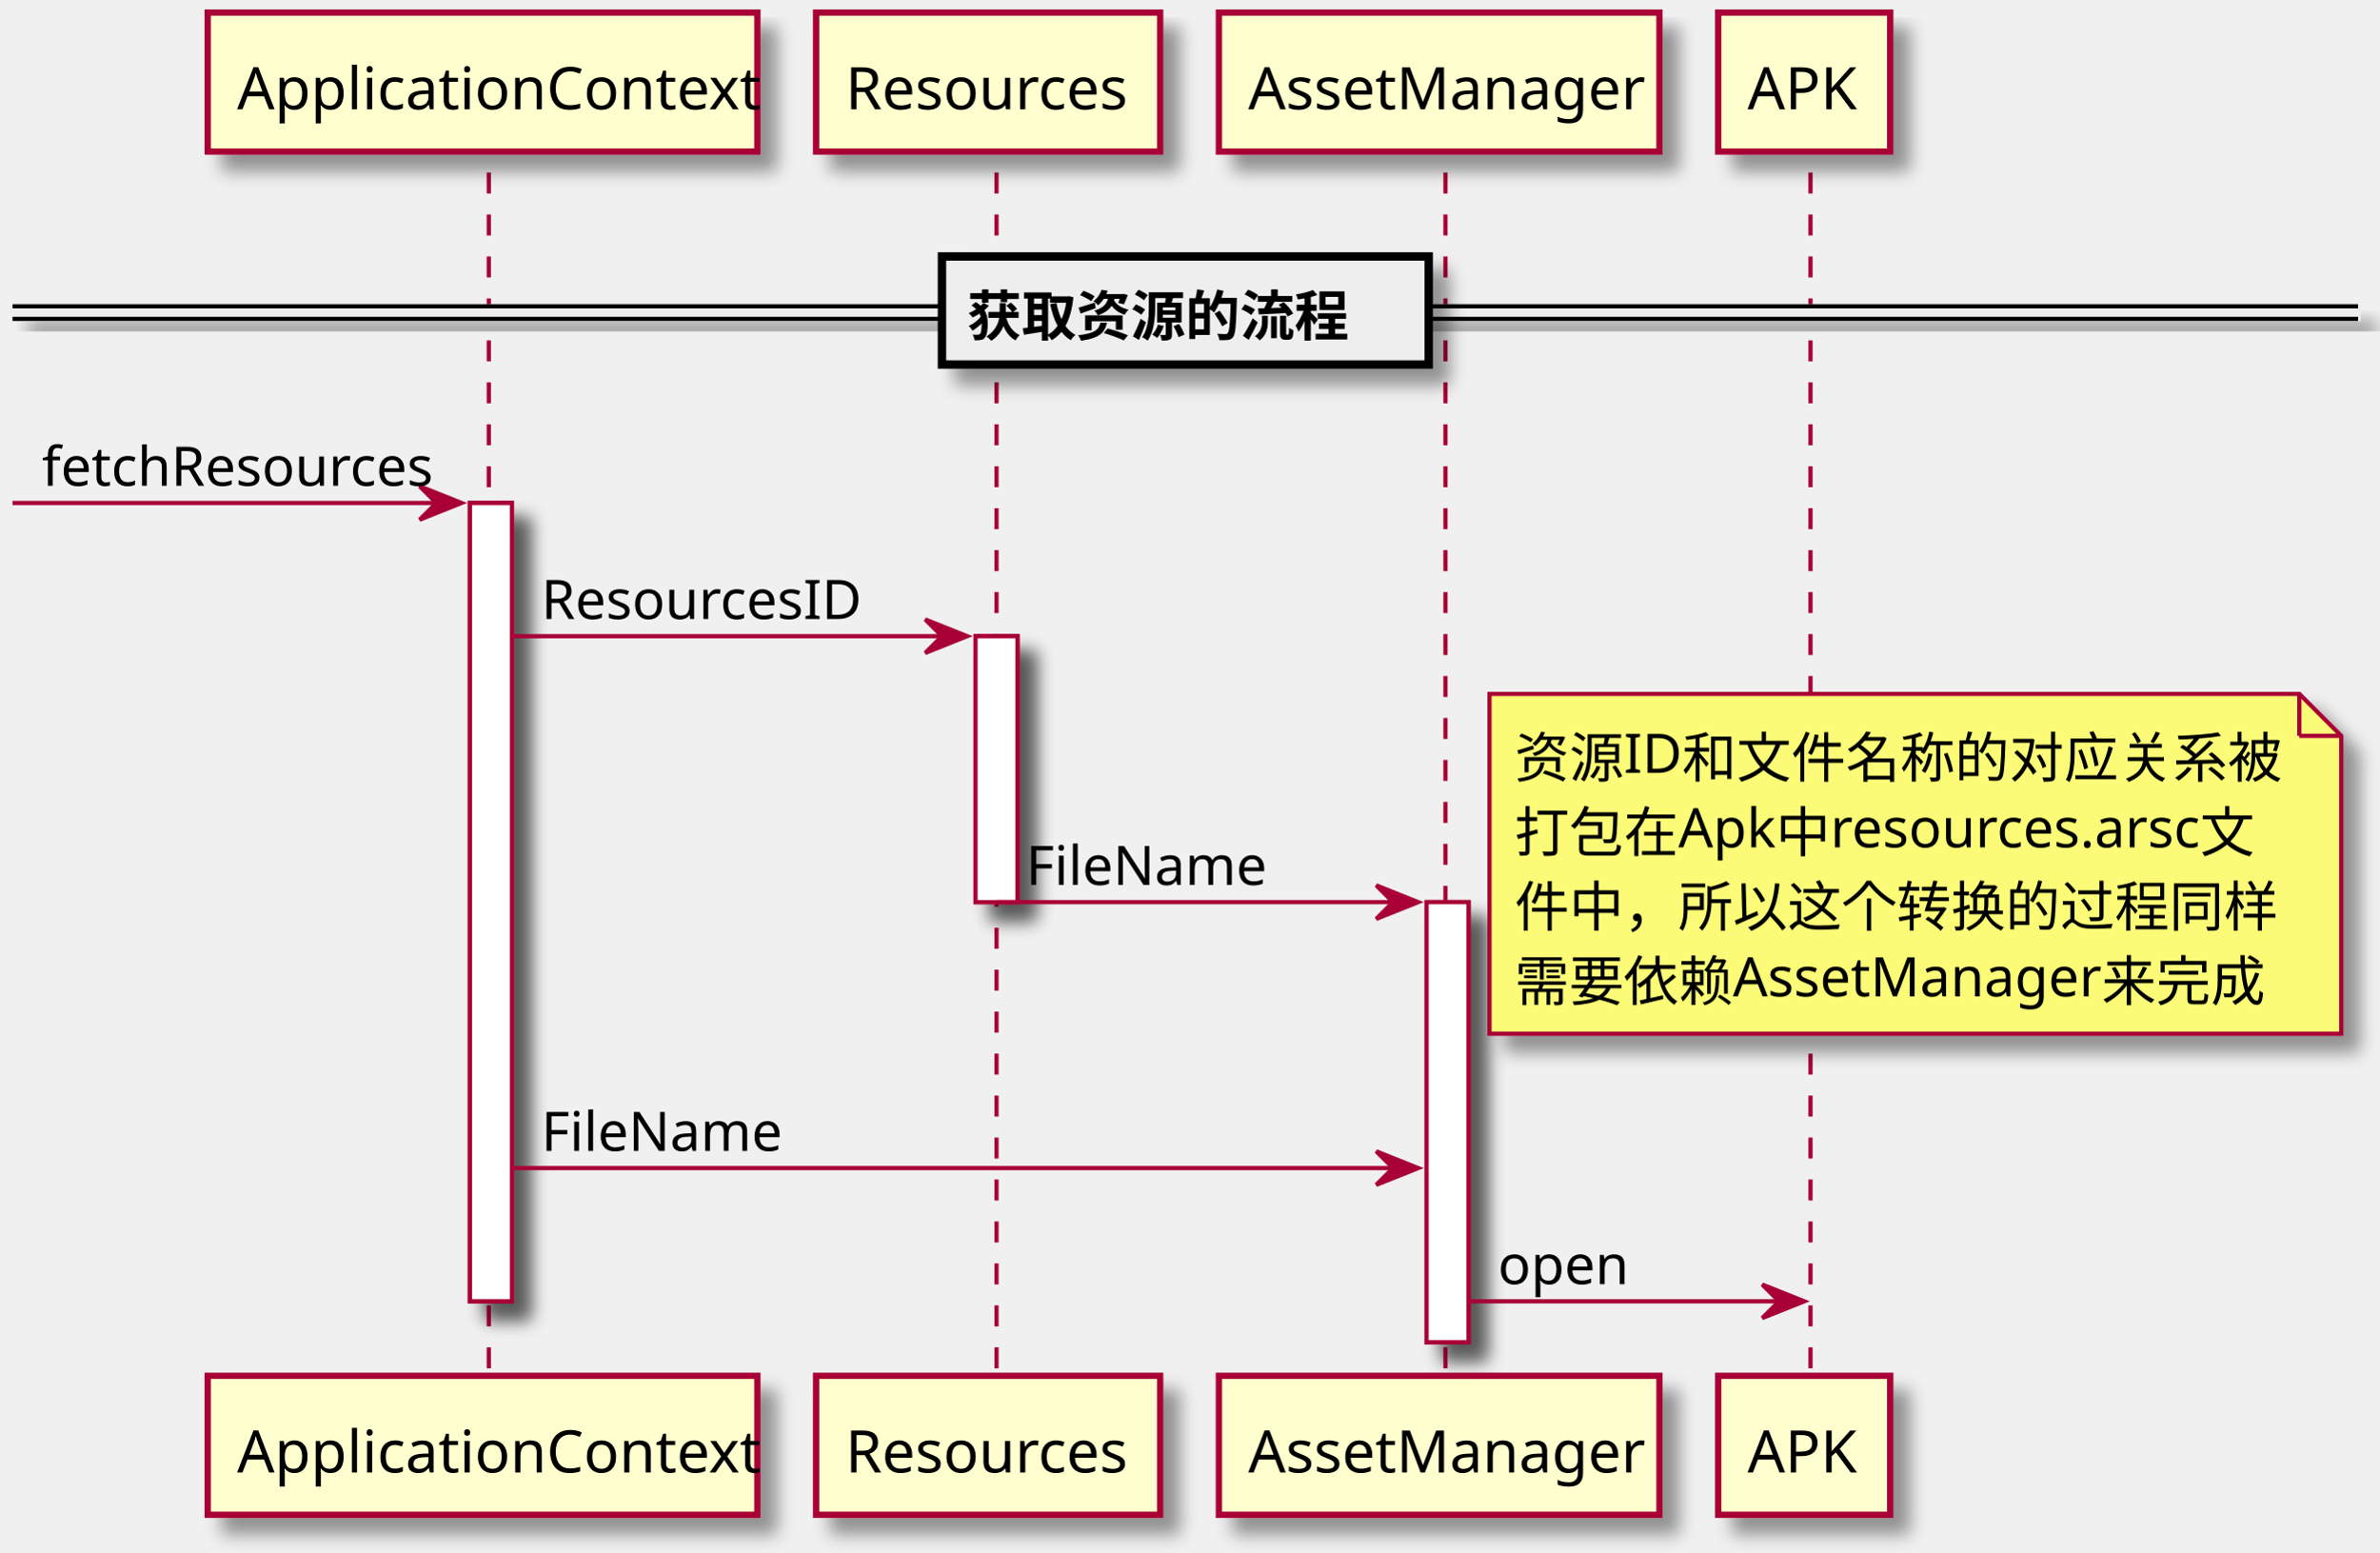
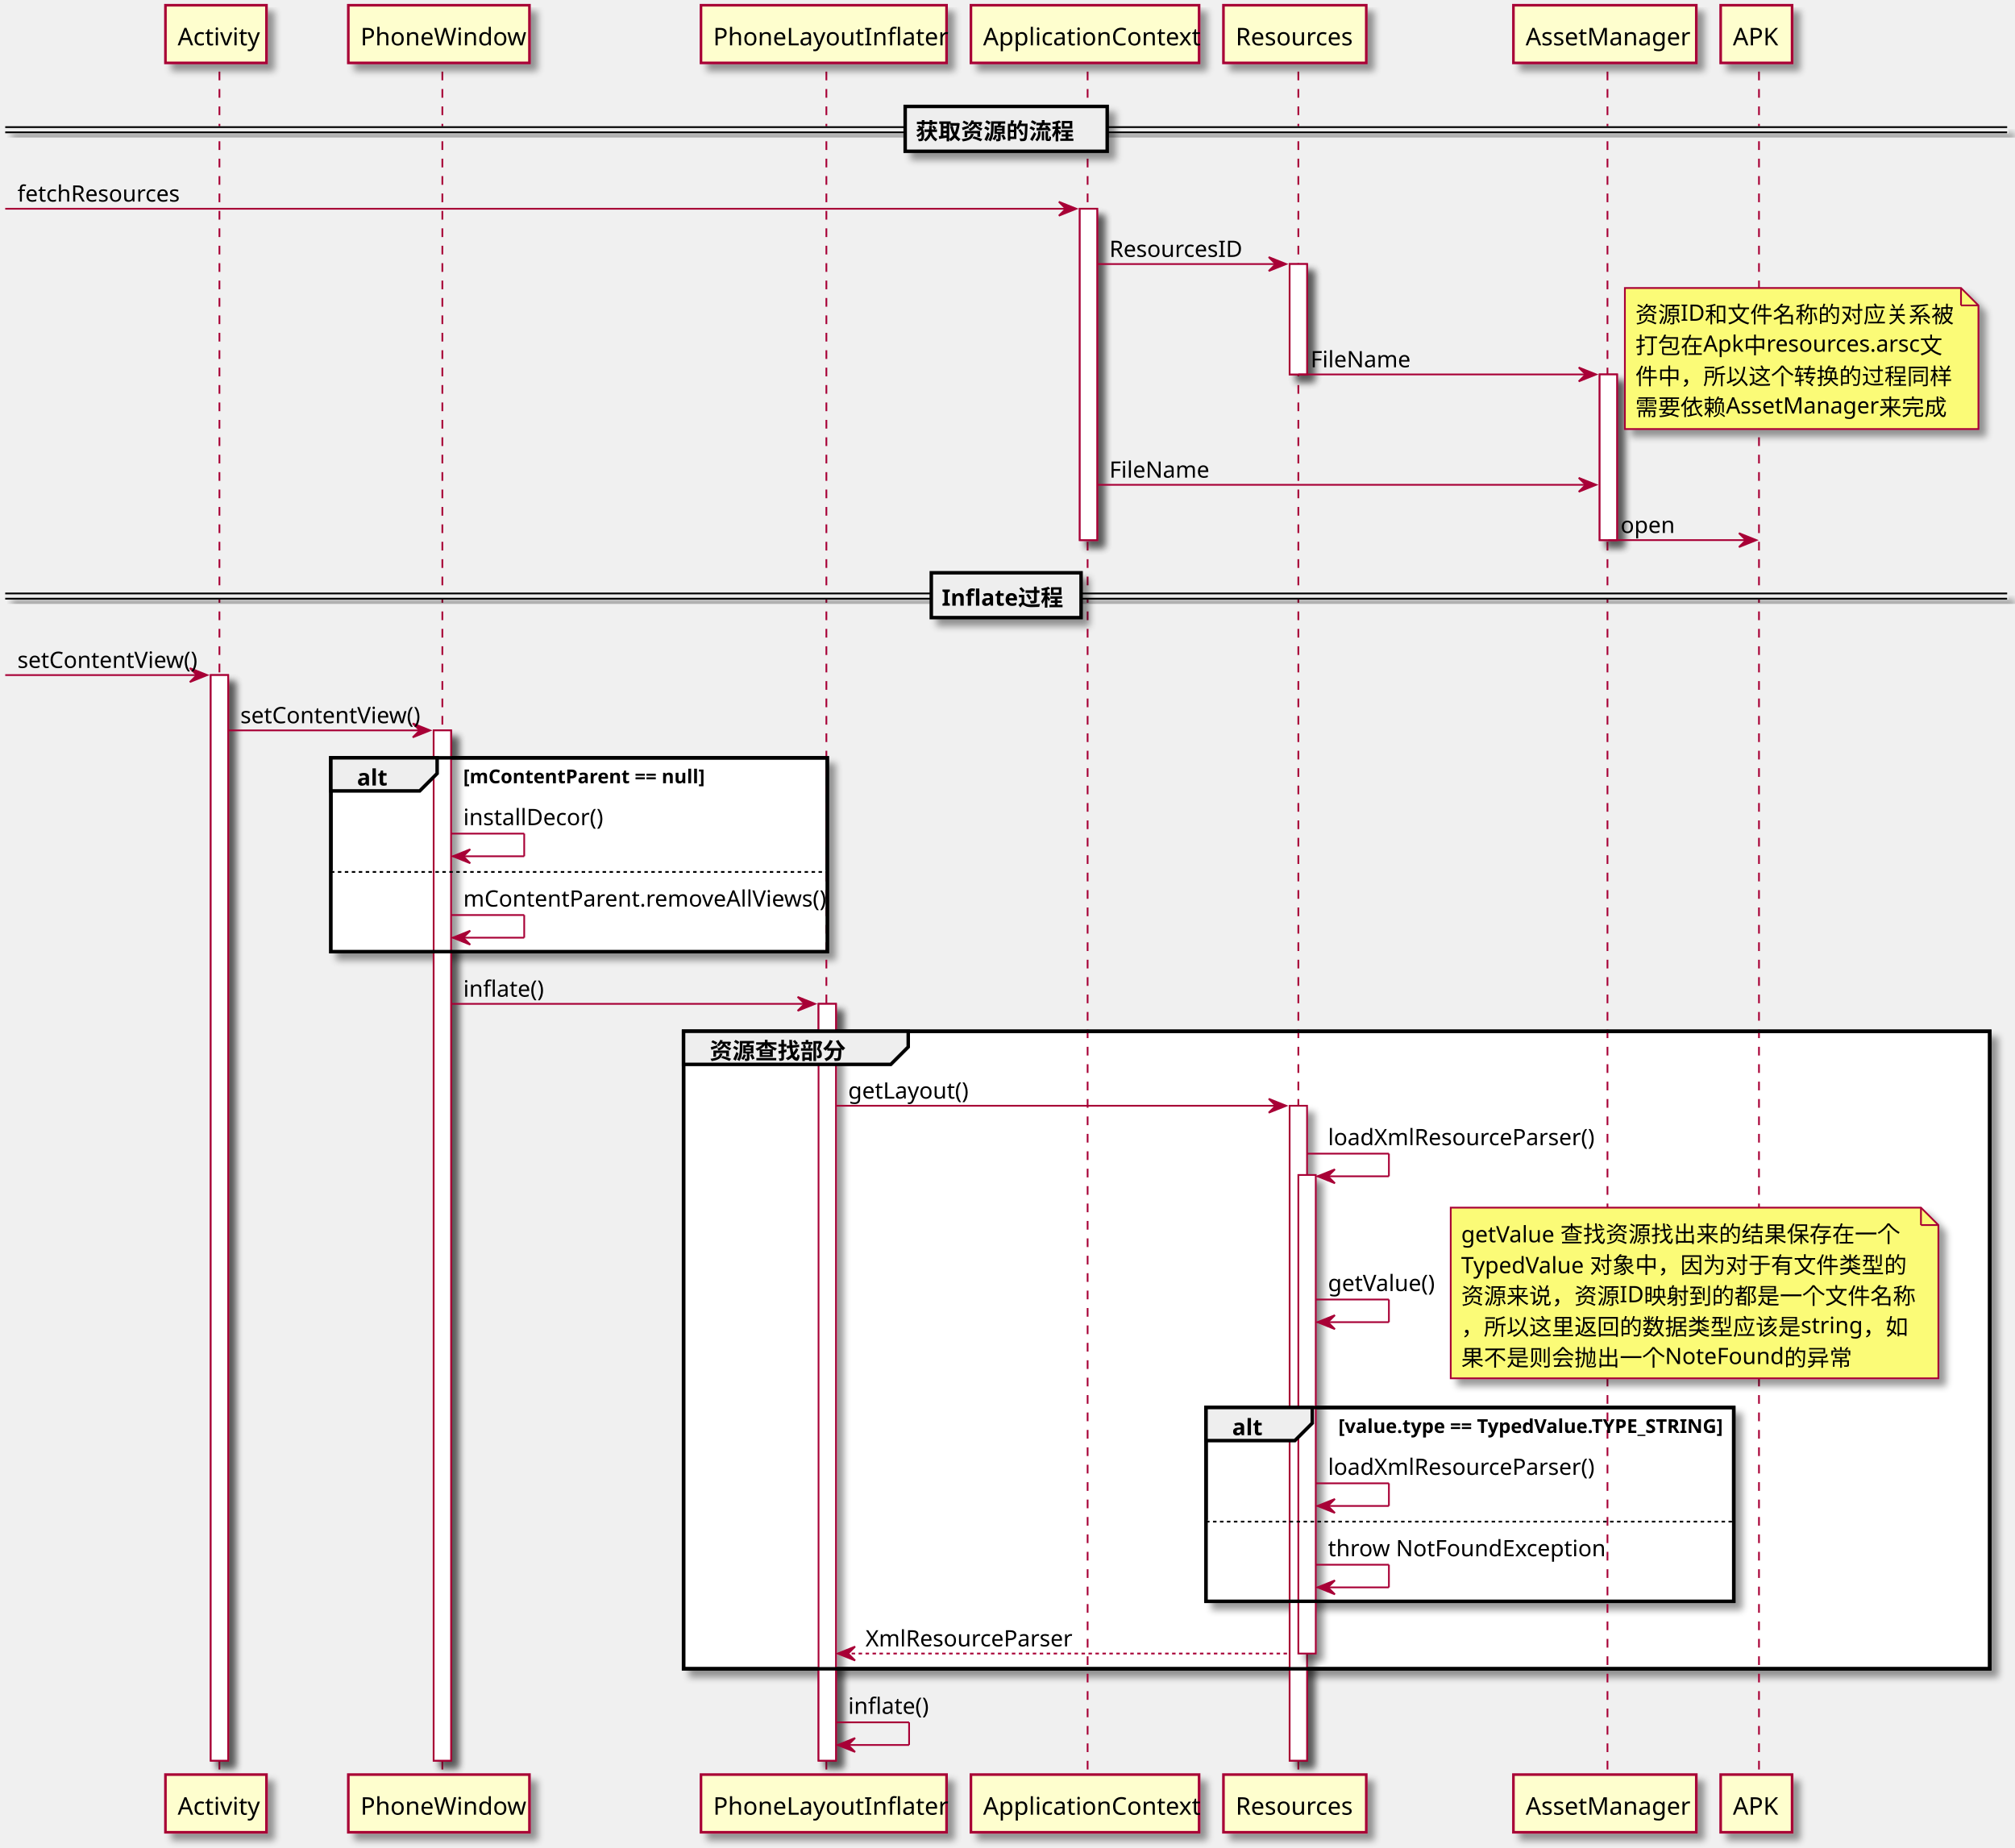
- <svg xmlns="http://www.w3.org/2000/svg" height="370px" style="width:567px;height:370px;" version="1.1" viewBox="0 0 567 370" width="567px">
+ <svg xmlns="http://www.w3.org/2000/svg" height="1061px" style="width:1157px;height:1061px;" version="1.1" viewBox="0 0 1157 1061" width="1157px">
  <defs>
-     <filter height="300%" id="f1tt0g5" width="300%" x="-1" y="-1">
+     <filter height="300%" id="frk33y1" width="300%" x="-1" y="-1">
      <feGaussianBlur result="blurOut" stdDeviation="2.0" />
      <feColorMatrix in="blurOut" result="blurOut2" type="matrix" values="0 0 0 0 0 0 0 0 0 0 0 0 0 0 0 0 0 0 .4 0" />
      <feOffset dx="4.0" dy="4.0" in="blurOut2" result="blurOut3" />
      <feBlend in="SourceGraphic" in2="blurOut3" mode="normal" />
    </filter>
  </defs>
  <g>
-     <rect fill="#FFFFFF" filter="url(#f1tt0g5)" height="190.281" style="stroke: #A80036; stroke-width: 1.0;" width="10" x="112" y="119.874" />
-     <rect fill="#FFFFFF" filter="url(#f1tt0g5)" height="63.386" style="stroke: #A80036; stroke-width: 1.0;" width="10" x="232.5" y="151.629" />
-     <rect fill="#FFFFFF" filter="url(#f1tt0g5)" height="104.895" style="stroke: #A80036; stroke-width: 1.0;" width="10" x="340" y="215.015" />
-     <line style="stroke: #A80036; stroke-width: 1.0; stroke-dasharray: 5.0,5.0;" x1="116.5" x2="116.5" y1="41.12" y2="328.91" />
-     <line style="stroke: #A80036; stroke-width: 1.0; stroke-dasharray: 5.0,5.0;" x1="237.5" x2="237.5" y1="41.12" y2="328.91" />
-     <line style="stroke: #A80036; stroke-width: 1.0; stroke-dasharray: 5.0,5.0;" x1="344.5" x2="344.5" y1="41.12" y2="328.91" />
-     <line style="stroke: #A80036; stroke-width: 1.0; stroke-dasharray: 5.0,5.0;" x1="431.5" x2="431.5" y1="41.12" y2="328.91" />
-     <rect fill="#FEFECE" filter="url(#f1tt0g5)" height="33.12" style="stroke: #A80036; stroke-width: 1.5;" width="131" x="49.5" y="3" />
-     <text fill="#000000" font-family="sans-serif" font-size="14" lengthAdjust="spacingAndGlyphs" textLength="117" x="56.5" y="26.044">ApplicationContext</text>
-     <rect fill="#FEFECE" filter="url(#f1tt0g5)" height="33.12" style="stroke: #A80036; stroke-width: 1.5;" width="131" x="49.5" y="327.91" />
-     <text fill="#000000" font-family="sans-serif" font-size="14" lengthAdjust="spacingAndGlyphs" textLength="117" x="56.5" y="350.954">ApplicationContext</text>
-     <rect fill="#FEFECE" filter="url(#f1tt0g5)" height="33.12" style="stroke: #A80036; stroke-width: 1.5;" width="82" x="194.5" y="3" />
-     <text fill="#000000" font-family="sans-serif" font-size="14" lengthAdjust="spacingAndGlyphs" textLength="68" x="201.5" y="26.044">Resources</text>
-     <rect fill="#FEFECE" filter="url(#f1tt0g5)" height="33.12" style="stroke: #A80036; stroke-width: 1.5;" width="82" x="194.5" y="327.91" />
-     <text fill="#000000" font-family="sans-serif" font-size="14" lengthAdjust="spacingAndGlyphs" textLength="68" x="201.5" y="350.954">Resources</text>
-     <rect fill="#FEFECE" filter="url(#f1tt0g5)" height="33.12" style="stroke: #A80036; stroke-width: 1.5;" width="105" x="290.5" y="3" />
-     <text fill="#000000" font-family="sans-serif" font-size="14" lengthAdjust="spacingAndGlyphs" textLength="91" x="297.5" y="26.044">AssetManager</text>
-     <rect fill="#FEFECE" filter="url(#f1tt0g5)" height="33.12" style="stroke: #A80036; stroke-width: 1.5;" width="105" x="290.5" y="327.91" />
-     <text fill="#000000" font-family="sans-serif" font-size="14" lengthAdjust="spacingAndGlyphs" textLength="91" x="297.5" y="350.954">AssetManager</text>
-     <rect fill="#FEFECE" filter="url(#f1tt0g5)" height="33.12" style="stroke: #A80036; stroke-width: 1.5;" width="41" x="409.5" y="3" />
-     <text fill="#000000" font-family="sans-serif" font-size="14" lengthAdjust="spacingAndGlyphs" textLength="27" x="416.5" y="26.044">APK</text>
-     <rect fill="#FEFECE" filter="url(#f1tt0g5)" height="33.12" style="stroke: #A80036; stroke-width: 1.5;" width="41" x="409.5" y="327.91" />
-     <text fill="#000000" font-family="sans-serif" font-size="14" lengthAdjust="spacingAndGlyphs" textLength="27" x="416.5" y="350.954">APK</text>
-     <rect fill="#FFFFFF" filter="url(#f1tt0g5)" height="190.281" style="stroke: #A80036; stroke-width: 1.0;" width="10" x="112" y="119.874" />
-     <rect fill="#FFFFFF" filter="url(#f1tt0g5)" height="63.386" style="stroke: #A80036; stroke-width: 1.0;" width="10" x="232.5" y="151.629" />
-     <rect fill="#FFFFFF" filter="url(#f1tt0g5)" height="104.895" style="stroke: #A80036; stroke-width: 1.0;" width="10" x="340" y="215.015" />
-     <rect fill="#EEEEEE" filter="url(#f1tt0g5)" height="3" style="stroke: #EEEEEE; stroke-width: 1.0;" width="559" x="3" y="72.997" />
-     <line style="stroke: #000000; stroke-width: 1.0;" x1="3" x2="562" y1="72.997" y2="72.997" />
-     <line style="stroke: #000000; stroke-width: 1.0;" x1="3" x2="562" y1="75.997" y2="75.997" />
-     <rect fill="#EEEEEE" filter="url(#f1tt0g5)" height="25.754" style="stroke: #000000; stroke-width: 2.0;" width="116" x="224.5" y="61.12" />
-     <text fill="#000000" font-family="sans-serif" font-size="13" font-weight="bold" lengthAdjust="spacingAndGlyphs" textLength="98" x="230.5" y="80.018">获取资源的流程</text>
-     <polygon fill="#A80036" points="100,115.874,110,119.874,100,123.874,104,119.874" style="stroke: #A80036; stroke-width: 1.0;" />
-     <line style="stroke: #A80036; stroke-width: 1.0;" x1="3" x2="106" y1="119.874" y2="119.874" />
+     <rect fill="#FFFFFF" filter="url(#frk33y1)" height="623.379" style="stroke: #A80036; stroke-width: 1.0;" width="10" x="121" y="387.664" />
+     <rect fill="#FFFFFF" filter="url(#frk33y1)" height="591.625" style="stroke: #A80036; stroke-width: 1.0;" width="10" x="249" y="419.418" />
+     <rect fill="#FFFFFF" filter="url(#frk33y1)" height="434.584" style="stroke: #A80036; stroke-width: 1.0;" width="10" x="470" y="576.459" />
+     <rect fill="#FFFFFF" filter="url(#frk33y1)" height="190.281" style="stroke: #A80036; stroke-width: 1.0;" width="10" x="620" y="119.874" />
+     <rect fill="#FFFFFF" filter="url(#frk33y1)" height="63.386" style="stroke: #A80036; stroke-width: 1.0;" width="10" x="740.5" y="151.629" />
+     <rect fill="#FFFFFF" filter="url(#frk33y1)" height="376.076" style="stroke: #A80036; stroke-width: 1.0;" width="10" x="740.5" y="634.968" />
+     <rect fill="#FFFFFF" filter="url(#frk33y1)" height="274.812" style="stroke: #A80036; stroke-width: 1.0;" width="10" x="745.5" y="674.722" />
+     <rect fill="#FFFFFF" filter="url(#frk33y1)" height="95.14" style="stroke: #A80036; stroke-width: 1.0;" width="10" x="918.5" y="215.015" />
+     <rect fill="#FFFFFF" filter="url(#frk33y1)" height="111.286" style="stroke: #000000; stroke-width: 2.0;" width="285" x="190" y="435.173" />
+     <rect fill="#FFFFFF" height="46.754" style="stroke: none; stroke-width: 1.0;" width="285" x="190" y="499.705" />
+     <rect fill="#FFFFFF" filter="url(#frk33y1)" height="366.076" style="stroke: #000000; stroke-width: 2.0;" width="750" x="392.5" y="592.213" />
+     <rect fill="#FFFFFF" filter="url(#frk33y1)" height="111.286" style="stroke: #000000; stroke-width: 2.0;" width="303" x="692.5" y="808.249" />
+     <rect fill="#FFFFFF" height="46.754" style="stroke: none; stroke-width: 1.0;" width="303" x="692.5" y="872.78" />
+     <line style="stroke: #A80036; stroke-width: 1.0; stroke-dasharray: 5.0,5.0;" x1="126" x2="126" y1="41.12" y2="1020.043" />
+     <line style="stroke: #A80036; stroke-width: 1.0; stroke-dasharray: 5.0,5.0;" x1="254" x2="254" y1="41.12" y2="1020.043" />
+     <line style="stroke: #A80036; stroke-width: 1.0; stroke-dasharray: 5.0,5.0;" x1="474.5" x2="474.5" y1="41.12" y2="1020.043" />
+     <line style="stroke: #A80036; stroke-width: 1.0; stroke-dasharray: 5.0,5.0;" x1="624.5" x2="624.5" y1="41.12" y2="1020.043" />
+     <line style="stroke: #A80036; stroke-width: 1.0; stroke-dasharray: 5.0,5.0;" x1="745.5" x2="745.5" y1="41.12" y2="1020.043" />
+     <line style="stroke: #A80036; stroke-width: 1.0; stroke-dasharray: 5.0,5.0;" x1="923" x2="923" y1="41.12" y2="1020.043" />
+     <line style="stroke: #A80036; stroke-width: 1.0; stroke-dasharray: 5.0,5.0;" x1="1010" x2="1010" y1="41.12" y2="1020.043" />
+     <rect fill="#FEFECE" filter="url(#frk33y1)" height="33.12" style="stroke: #A80036; stroke-width: 1.5;" width="58" x="95" y="3" />
+     <text fill="#000000" font-family="sans-serif" font-size="14" lengthAdjust="spacingAndGlyphs" textLength="44" x="102" y="26.044">Activity</text>
+     <rect fill="#FEFECE" filter="url(#frk33y1)" height="33.12" style="stroke: #A80036; stroke-width: 1.5;" width="58" x="95" y="1019.043" />
+     <text fill="#000000" font-family="sans-serif" font-size="14" lengthAdjust="spacingAndGlyphs" textLength="44" x="102" y="1042.087">Activity</text>
+     <rect fill="#FEFECE" filter="url(#frk33y1)" height="33.12" style="stroke: #A80036; stroke-width: 1.5;" width="104" x="200" y="3" />
+     <text fill="#000000" font-family="sans-serif" font-size="14" lengthAdjust="spacingAndGlyphs" textLength="90" x="207" y="26.044">PhoneWindow</text>
+     <rect fill="#FEFECE" filter="url(#frk33y1)" height="33.12" style="stroke: #A80036; stroke-width: 1.5;" width="104" x="200" y="1019.043" />
+     <text fill="#000000" font-family="sans-serif" font-size="14" lengthAdjust="spacingAndGlyphs" textLength="90" x="207" y="1042.087">PhoneWindow</text>
+     <rect fill="#FEFECE" filter="url(#frk33y1)" height="33.12" style="stroke: #A80036; stroke-width: 1.5;" width="141" x="402.5" y="3" />
+     <text fill="#000000" font-family="sans-serif" font-size="14" lengthAdjust="spacingAndGlyphs" textLength="127" x="409.5" y="26.044">PhoneLayoutInflater</text>
+     <rect fill="#FEFECE" filter="url(#frk33y1)" height="33.12" style="stroke: #A80036; stroke-width: 1.5;" width="141" x="402.5" y="1019.043" />
+     <text fill="#000000" font-family="sans-serif" font-size="14" lengthAdjust="spacingAndGlyphs" textLength="127" x="409.5" y="1042.087">PhoneLayoutInflater</text>
+     <rect fill="#FEFECE" filter="url(#frk33y1)" height="33.12" style="stroke: #A80036; stroke-width: 1.5;" width="131" x="557.5" y="3" />
+     <text fill="#000000" font-family="sans-serif" font-size="14" lengthAdjust="spacingAndGlyphs" textLength="117" x="564.5" y="26.044">ApplicationContext</text>
+     <rect fill="#FEFECE" filter="url(#frk33y1)" height="33.12" style="stroke: #A80036; stroke-width: 1.5;" width="131" x="557.5" y="1019.043" />
+     <text fill="#000000" font-family="sans-serif" font-size="14" lengthAdjust="spacingAndGlyphs" textLength="117" x="564.5" y="1042.087">ApplicationContext</text>
+     <rect fill="#FEFECE" filter="url(#frk33y1)" height="33.12" style="stroke: #A80036; stroke-width: 1.5;" width="82" x="702.5" y="3" />
+     <text fill="#000000" font-family="sans-serif" font-size="14" lengthAdjust="spacingAndGlyphs" textLength="68" x="709.5" y="26.044">Resources</text>
+     <rect fill="#FEFECE" filter="url(#frk33y1)" height="33.12" style="stroke: #A80036; stroke-width: 1.5;" width="82" x="702.5" y="1019.043" />
+     <text fill="#000000" font-family="sans-serif" font-size="14" lengthAdjust="spacingAndGlyphs" textLength="68" x="709.5" y="1042.087">Resources</text>
+     <rect fill="#FEFECE" filter="url(#frk33y1)" height="33.12" style="stroke: #A80036; stroke-width: 1.5;" width="105" x="869" y="3" />
+     <text fill="#000000" font-family="sans-serif" font-size="14" lengthAdjust="spacingAndGlyphs" textLength="91" x="876" y="26.044">AssetManager</text>
+     <rect fill="#FEFECE" filter="url(#frk33y1)" height="33.12" style="stroke: #A80036; stroke-width: 1.5;" width="105" x="869" y="1019.043" />
+     <text fill="#000000" font-family="sans-serif" font-size="14" lengthAdjust="spacingAndGlyphs" textLength="91" x="876" y="1042.087">AssetManager</text>
+     <rect fill="#FEFECE" filter="url(#frk33y1)" height="33.12" style="stroke: #A80036; stroke-width: 1.5;" width="41" x="988" y="3" />
+     <text fill="#000000" font-family="sans-serif" font-size="14" lengthAdjust="spacingAndGlyphs" textLength="27" x="995" y="26.044">APK</text>
+     <rect fill="#FEFECE" filter="url(#frk33y1)" height="33.12" style="stroke: #A80036; stroke-width: 1.5;" width="41" x="988" y="1019.043" />
+     <text fill="#000000" font-family="sans-serif" font-size="14" lengthAdjust="spacingAndGlyphs" textLength="27" x="995" y="1042.087">APK</text>
+     <rect fill="#FFFFFF" filter="url(#frk33y1)" height="623.379" style="stroke: #A80036; stroke-width: 1.0;" width="10" x="121" y="387.664" />
+     <rect fill="#FFFFFF" filter="url(#frk33y1)" height="591.625" style="stroke: #A80036; stroke-width: 1.0;" width="10" x="249" y="419.418" />
+     <rect fill="#FFFFFF" filter="url(#frk33y1)" height="434.584" style="stroke: #A80036; stroke-width: 1.0;" width="10" x="470" y="576.459" />
+     <rect fill="#FFFFFF" filter="url(#frk33y1)" height="190.281" style="stroke: #A80036; stroke-width: 1.0;" width="10" x="620" y="119.874" />
+     <rect fill="#FFFFFF" filter="url(#frk33y1)" height="63.386" style="stroke: #A80036; stroke-width: 1.0;" width="10" x="740.5" y="151.629" />
+     <rect fill="#FFFFFF" filter="url(#frk33y1)" height="376.076" style="stroke: #A80036; stroke-width: 1.0;" width="10" x="740.5" y="634.968" />
+     <rect fill="#FFFFFF" filter="url(#frk33y1)" height="274.812" style="stroke: #A80036; stroke-width: 1.0;" width="10" x="745.5" y="674.722" />
+     <rect fill="#FFFFFF" filter="url(#frk33y1)" height="95.14" style="stroke: #A80036; stroke-width: 1.0;" width="10" x="918.5" y="215.015" />
+     <rect fill="#EEEEEE" filter="url(#frk33y1)" height="3" style="stroke: #EEEEEE; stroke-width: 1.0;" width="1149.5" x="3" y="72.997" />
+     <line style="stroke: #000000; stroke-width: 1.0;" x1="3" x2="1152.5" y1="72.997" y2="72.997" />
+     <line style="stroke: #000000; stroke-width: 1.0;" x1="3" x2="1152.5" y1="75.997" y2="75.997" />
+     <rect fill="#EEEEEE" filter="url(#frk33y1)" height="25.754" style="stroke: #000000; stroke-width: 2.0;" width="116" x="519.75" y="61.12" />
+     <text fill="#000000" font-family="sans-serif" font-size="13" font-weight="bold" lengthAdjust="spacingAndGlyphs" textLength="98" x="525.75" y="80.018">获取资源的流程</text>
+     <polygon fill="#A80036" points="608,115.874,618,119.874,608,123.874,612,119.874" style="stroke: #A80036; stroke-width: 1.0;" />
+     <line style="stroke: #A80036; stroke-width: 1.0;" x1="3" x2="614" y1="119.874" y2="119.874" />
    <text fill="#000000" font-family="sans-serif" font-size="13" lengthAdjust="spacingAndGlyphs" textLength="90" x="10" y="115.772">fetchResources</text>
-     <polygon fill="#A80036" points="220.5,147.629,230.5,151.629,220.5,155.629,224.5,151.629" style="stroke: #A80036; stroke-width: 1.0;" />
-     <line style="stroke: #A80036; stroke-width: 1.0;" x1="122" x2="226.5" y1="151.629" y2="151.629" />
-     <text fill="#000000" font-family="sans-serif" font-size="13" lengthAdjust="spacingAndGlyphs" textLength="74" x="129" y="147.527">ResourcesID</text>
-     <polygon fill="#A80036" points="328,211.015,338,215.015,328,219.015,332,215.015" style="stroke: #A80036; stroke-width: 1.0;" />
-     <line style="stroke: #A80036; stroke-width: 1.0;" x1="237.5" x2="334" y1="215.015" y2="215.015" />
-     <text fill="#000000" font-family="sans-serif" font-size="13" lengthAdjust="spacingAndGlyphs" textLength="55" x="244.5" y="210.913">FileName</text>
-     <polygon fill="#FBFB77" filter="url(#f1tt0g5)" points="355,165.383,355,246.383,558,246.383,558,175.383,548,165.383,355,165.383" style="stroke: #A80036; stroke-width: 1.0;" />
-     <line style="stroke: #A80036; stroke-width: 1.0;" x1="548" x2="548" y1="165.383" y2="175.383" />
-     <line style="stroke: #A80036; stroke-width: 1.0;" x1="558" x2="548" y1="175.383" y2="175.383" />
-     <text fill="#000000" font-family="sans-serif" font-size="13" lengthAdjust="spacingAndGlyphs" textLength="181" x="361" y="185.281">资源ID和文件名称的对应关系被</text>
-     <text fill="#000000" font-family="sans-serif" font-size="13" lengthAdjust="spacingAndGlyphs" textLength="174" x="361" y="203.036">打包在Apk中resources.arsc文</text>
-     <text fill="#000000" font-family="sans-serif" font-size="13" lengthAdjust="spacingAndGlyphs" textLength="182" x="361" y="220.79">件中，所以这个转换的过程同样</text>
-     <text fill="#000000" font-family="sans-serif" font-size="13" lengthAdjust="spacingAndGlyphs" textLength="175" x="361" y="238.544">需要依赖AssetManager来完成</text>
-     <polygon fill="#A80036" points="328,274.401,338,278.401,328,282.401,332,278.401" style="stroke: #A80036; stroke-width: 1.0;" />
-     <line style="stroke: #A80036; stroke-width: 1.0;" x1="122" x2="334" y1="278.401" y2="278.401" />
-     <text fill="#000000" font-family="sans-serif" font-size="13" lengthAdjust="spacingAndGlyphs" textLength="55" x="129" y="274.299">FileName</text>
-     <polygon fill="#A80036" points="420,306.155,430,310.155,420,314.155,424,310.155" style="stroke: #A80036; stroke-width: 1.0;" />
-     <line style="stroke: #A80036; stroke-width: 1.0;" x1="350" x2="426" y1="310.155" y2="310.155" />
-     <text fill="#000000" font-family="sans-serif" font-size="13" lengthAdjust="spacingAndGlyphs" textLength="28" x="357" y="306.053">open</text>
+     <polygon fill="#A80036" points="728.5,147.629,738.5,151.629,728.5,155.629,732.5,151.629" style="stroke: #A80036; stroke-width: 1.0;" />
+     <line style="stroke: #A80036; stroke-width: 1.0;" x1="630" x2="734.5" y1="151.629" y2="151.629" />
+     <text fill="#000000" font-family="sans-serif" font-size="13" lengthAdjust="spacingAndGlyphs" textLength="74" x="637" y="147.527">ResourcesID</text>
+     <polygon fill="#A80036" points="906.5,211.015,916.5,215.015,906.5,219.015,910.5,215.015" style="stroke: #A80036; stroke-width: 1.0;" />
+     <line style="stroke: #A80036; stroke-width: 1.0;" x1="745.5" x2="912.5" y1="215.015" y2="215.015" />
+     <text fill="#000000" font-family="sans-serif" font-size="13" lengthAdjust="spacingAndGlyphs" textLength="55" x="752.5" y="210.913">FileName</text>
+     <polygon fill="#FBFB77" filter="url(#frk33y1)" points="933,165.383,933,246.383,1136,246.383,1136,175.383,1126,165.383,933,165.383" style="stroke: #A80036; stroke-width: 1.0;" />
+     <line style="stroke: #A80036; stroke-width: 1.0;" x1="1126" x2="1126" y1="165.383" y2="175.383" />
+     <line style="stroke: #A80036; stroke-width: 1.0;" x1="1136" x2="1126" y1="175.383" y2="175.383" />
+     <text fill="#000000" font-family="sans-serif" font-size="13" lengthAdjust="spacingAndGlyphs" textLength="181" x="939" y="185.281">资源ID和文件名称的对应关系被</text>
+     <text fill="#000000" font-family="sans-serif" font-size="13" lengthAdjust="spacingAndGlyphs" textLength="174" x="939" y="203.036">打包在Apk中resources.arsc文</text>
+     <text fill="#000000" font-family="sans-serif" font-size="13" lengthAdjust="spacingAndGlyphs" textLength="182" x="939" y="220.79">件中，所以这个转换的过程同样</text>
+     <text fill="#000000" font-family="sans-serif" font-size="13" lengthAdjust="spacingAndGlyphs" textLength="175" x="939" y="238.544">需要依赖AssetManager来完成</text>
+     <polygon fill="#A80036" points="906.5,274.401,916.5,278.401,906.5,282.401,910.5,278.401" style="stroke: #A80036; stroke-width: 1.0;" />
+     <line style="stroke: #A80036; stroke-width: 1.0;" x1="630" x2="912.5" y1="278.401" y2="278.401" />
+     <text fill="#000000" font-family="sans-serif" font-size="13" lengthAdjust="spacingAndGlyphs" textLength="55" x="637" y="274.299">FileName</text>
+     <polygon fill="#A80036" points="998.5,306.155,1008.5,310.155,998.5,314.155,1002.5,310.155" style="stroke: #A80036; stroke-width: 1.0;" />
+     <line style="stroke: #A80036; stroke-width: 1.0;" x1="923.5" x2="1004.5" y1="310.155" y2="310.155" />
+     <text fill="#000000" font-family="sans-serif" font-size="13" lengthAdjust="spacingAndGlyphs" textLength="28" x="930.5" y="306.053">open</text>
+     <rect fill="#EEEEEE" filter="url(#frk33y1)" height="3" style="stroke: #EEEEEE; stroke-width: 1.0;" width="1149.5" x="3" y="340.787" />
+     <line style="stroke: #000000; stroke-width: 1.0;" x1="3" x2="1152.5" y1="340.787" y2="340.787" />
+     <line style="stroke: #000000; stroke-width: 1.0;" x1="3" x2="1152.5" y1="343.787" y2="343.787" />
+     <rect fill="#EEEEEE" filter="url(#frk33y1)" height="25.754" style="stroke: #000000; stroke-width: 2.0;" width="86" x="534.75" y="328.91" />
+     <text fill="#000000" font-family="sans-serif" font-size="13" font-weight="bold" lengthAdjust="spacingAndGlyphs" textLength="68" x="540.75" y="347.808">Inflate过程</text>
+     <polygon fill="#A80036" points="109,383.664,119,387.664,109,391.664,113,387.664" style="stroke: #A80036; stroke-width: 1.0;" />
+     <line style="stroke: #A80036; stroke-width: 1.0;" x1="3" x2="115" y1="387.664" y2="387.664" />
+     <text fill="#000000" font-family="sans-serif" font-size="13" lengthAdjust="spacingAndGlyphs" textLength="99" x="10" y="383.562">setContentView()</text>
+     <polygon fill="#A80036" points="237,415.418,247,419.418,237,423.418,241,419.418" style="stroke: #A80036; stroke-width: 1.0;" />
+     <line style="stroke: #A80036; stroke-width: 1.0;" x1="131" x2="243" y1="419.418" y2="419.418" />
+     <text fill="#000000" font-family="sans-serif" font-size="13" lengthAdjust="spacingAndGlyphs" textLength="99" x="138" y="415.316">setContentView()</text>
+     <rect fill="none" height="111.286" style="stroke: #000000; stroke-width: 2.0;" width="285" x="190" y="435.173" />
+     <polygon fill="#EEEEEE" points="190,435.173,251,435.173,251,444.173,241,454.173,190,454.173,190,435.173" style="stroke: #000000; stroke-width: 2.0;" />
+     <text fill="#000000" font-family="sans-serif" font-size="13" font-weight="bold" lengthAdjust="spacingAndGlyphs" textLength="16" x="205" y="451.071">alt</text>
+     <text fill="#000000" font-family="sans-serif" font-size="11" font-weight="bold" lengthAdjust="spacingAndGlyphs" textLength="137" x="266" y="449.779">[mContentParent == null]</text>
+     <line style="stroke: #A80036; stroke-width: 1.0;" x1="259" x2="301" y1="478.705" y2="478.705" />
+     <line style="stroke: #A80036; stroke-width: 1.0;" x1="301" x2="301" y1="478.705" y2="491.705" />
+     <line style="stroke: #A80036; stroke-width: 1.0;" x1="260" x2="301" y1="491.705" y2="491.705" />
+     <polygon fill="#A80036" points="270,487.705,260,491.705,270,495.705,266,491.705" style="stroke: #A80036; stroke-width: 1.0;" />
+     <text fill="#000000" font-family="sans-serif" font-size="13" lengthAdjust="spacingAndGlyphs" textLength="76" x="266" y="473.848">installDecor()</text>
+     <line style="stroke: #000000; stroke-width: 1.0; stroke-dasharray: 2.0,2.0;" x1="190" x2="475" y1="500.705" y2="500.705" />
+     <line style="stroke: #A80036; stroke-width: 1.0;" x1="259" x2="301" y1="525.459" y2="525.459" />
+     <line style="stroke: #A80036; stroke-width: 1.0;" x1="301" x2="301" y1="525.459" y2="538.459" />
+     <line style="stroke: #A80036; stroke-width: 1.0;" x1="260" x2="301" y1="538.459" y2="538.459" />
+     <polygon fill="#A80036" points="270,534.459,260,538.459,270,542.459,266,538.459" style="stroke: #A80036; stroke-width: 1.0;" />
+     <text fill="#000000" font-family="sans-serif" font-size="13" lengthAdjust="spacingAndGlyphs" textLength="197" x="266" y="520.602">mContentParent.removeAllViews()</text>
+     <polygon fill="#A80036" points="458,572.459,468,576.459,458,580.459,462,576.459" style="stroke: #A80036; stroke-width: 1.0;" />
+     <line style="stroke: #A80036; stroke-width: 1.0;" x1="259" x2="464" y1="576.459" y2="576.459" />
+     <text fill="#000000" font-family="sans-serif" font-size="13" lengthAdjust="spacingAndGlyphs" textLength="42" x="266" y="572.357">inflate()</text>
+     <rect fill="none" height="366.076" style="stroke: #000000; stroke-width: 2.0;" width="750" x="392.5" y="592.213" />
+     <polygon fill="#EEEEEE" points="392.5,592.213,521.5,592.213,521.5,601.213,511.5,611.213,392.5,611.213,392.5,592.213" style="stroke: #000000; stroke-width: 2.0;" />
+     <text fill="#000000" font-family="sans-serif" font-size="13" font-weight="bold" lengthAdjust="spacingAndGlyphs" textLength="84" x="407.5" y="608.111">资源查找部分</text>
+     <polygon fill="#A80036" points="728.5,630.968,738.5,634.968,728.5,638.968,732.5,634.968" style="stroke: #A80036; stroke-width: 1.0;" />
+     <line style="stroke: #A80036; stroke-width: 1.0;" x1="480" x2="734.5" y1="634.968" y2="634.968" />
+     <text fill="#000000" font-family="sans-serif" font-size="13" lengthAdjust="spacingAndGlyphs" textLength="65" x="487" y="630.866">getLayout()</text>
+     <line style="stroke: #A80036; stroke-width: 1.0;" x1="750.5" x2="797.5" y1="662.477" y2="662.477" />
+     <line style="stroke: #A80036; stroke-width: 1.0;" x1="797.5" x2="797.5" y1="662.477" y2="675.477" />
+     <line style="stroke: #A80036; stroke-width: 1.0;" x1="756.5" x2="797.5" y1="675.477" y2="675.477" />
+     <polygon fill="#A80036" points="766.5,671.477,756.5,675.477,766.5,679.477,762.5,675.477" style="stroke: #A80036; stroke-width: 1.0;" />
+     <text fill="#000000" font-family="sans-serif" font-size="13" lengthAdjust="spacingAndGlyphs" textLength="146" x="762.5" y="657.62">loadXmlResourceParser()</text>
+     <line style="stroke: #A80036; stroke-width: 1.0;" x1="755.5" x2="797.5" y1="746.24" y2="746.24" />
+     <line style="stroke: #A80036; stroke-width: 1.0;" x1="797.5" x2="797.5" y1="746.24" y2="759.24" />
+     <line style="stroke: #A80036; stroke-width: 1.0;" x1="756.5" x2="797.5" y1="759.24" y2="759.24" />
+     <polygon fill="#A80036" points="766.5,755.24,756.5,759.24,766.5,763.24,762.5,759.24" style="stroke: #A80036; stroke-width: 1.0;" />
+     <text fill="#000000" font-family="sans-serif" font-size="13" lengthAdjust="spacingAndGlyphs" textLength="59" x="762.5" y="741.383">getValue()</text>
+     <polygon fill="#FBFB77" filter="url(#frk33y1)" points="833,693.477,833,791.477,1113,791.477,1113,703.477,1103,693.477,833,693.477" style="stroke: #A80036; stroke-width: 1.0;" />
+     <line style="stroke: #A80036; stroke-width: 1.0;" x1="1103" x2="1103" y1="693.477" y2="703.477" />
+     <line style="stroke: #A80036; stroke-width: 1.0;" x1="1113" x2="1103" y1="703.477" y2="703.477" />
+     <text fill="#000000" font-family="sans-serif" font-size="13" lengthAdjust="spacingAndGlyphs" textLength="250" x="839" y="713.375">getValue 查找资源找出来的结果保存在一个</text>
+     <text fill="#000000" font-family="sans-serif" font-size="13" lengthAdjust="spacingAndGlyphs" textLength="254" x="839" y="731.129">TypedValue 对象中，因为对于有文件类型的</text>
+     <text fill="#000000" font-family="sans-serif" font-size="13" lengthAdjust="spacingAndGlyphs" textLength="259" x="839" y="748.883">资源来说，资源ID映射到的都是一个文件名称</text>
+     <text fill="#000000" font-family="sans-serif" font-size="13" lengthAdjust="spacingAndGlyphs" textLength="253" x="839" y="766.638">，所以这里返回的数据类型应该是string，如</text>
+     <text fill="#000000" font-family="sans-serif" font-size="13" lengthAdjust="spacingAndGlyphs" textLength="219" x="839" y="784.392">果不是则会抛出一个NoteFound的异常</text>
+     <rect fill="none" height="111.286" style="stroke: #000000; stroke-width: 2.0;" width="303" x="692.5" y="808.249" />
+     <polygon fill="#EEEEEE" points="692.5,808.249,753.5,808.249,753.5,817.249,743.5,827.249,692.5,827.249,692.5,808.249" style="stroke: #000000; stroke-width: 2.0;" />
+     <text fill="#000000" font-family="sans-serif" font-size="13" font-weight="bold" lengthAdjust="spacingAndGlyphs" textLength="16" x="707.5" y="824.146">alt</text>
+     <text fill="#000000" font-family="sans-serif" font-size="11" font-weight="bold" lengthAdjust="spacingAndGlyphs" textLength="222" x="768.5" y="822.855">[value.type == TypedValue.TYPE_STRING]</text>
+     <line style="stroke: #A80036; stroke-width: 1.0;" x1="755.5" x2="797.5" y1="851.78" y2="851.78" />
+     <line style="stroke: #A80036; stroke-width: 1.0;" x1="797.5" x2="797.5" y1="851.78" y2="864.78" />
+     <line style="stroke: #A80036; stroke-width: 1.0;" x1="756.5" x2="797.5" y1="864.78" y2="864.78" />
+     <polygon fill="#A80036" points="766.5,860.78,756.5,864.78,766.5,868.78,762.5,864.78" style="stroke: #A80036; stroke-width: 1.0;" />
+     <text fill="#000000" font-family="sans-serif" font-size="13" lengthAdjust="spacingAndGlyphs" textLength="146" x="762.5" y="846.924">loadXmlResourceParser()</text>
+     <line style="stroke: #000000; stroke-width: 1.0; stroke-dasharray: 2.0,2.0;" x1="692.5" x2="995.5" y1="873.78" y2="873.78" />
+     <line style="stroke: #A80036; stroke-width: 1.0;" x1="755.5" x2="797.5" y1="898.535" y2="898.535" />
+     <line style="stroke: #A80036; stroke-width: 1.0;" x1="797.5" x2="797.5" y1="898.535" y2="911.535" />
+     <line style="stroke: #A80036; stroke-width: 1.0;" x1="756.5" x2="797.5" y1="911.535" y2="911.535" />
+     <polygon fill="#A80036" points="766.5,907.535,756.5,911.535,766.5,915.535,762.5,911.535" style="stroke: #A80036; stroke-width: 1.0;" />
+     <text fill="#000000" font-family="sans-serif" font-size="13" lengthAdjust="spacingAndGlyphs" textLength="149" x="762.5" y="893.678">throw NotFoundException</text>
+     <polygon fill="#A80036" points="491,945.535,481,949.535,491,953.535,487,949.535" style="stroke: #A80036; stroke-width: 1.0;" />
+     <line style="stroke: #A80036; stroke-width: 1.0; stroke-dasharray: 2.0,2.0;" x1="485" x2="739.5" y1="949.535" y2="949.535" />
+     <text fill="#000000" font-family="sans-serif" font-size="13" lengthAdjust="spacingAndGlyphs" textLength="114" x="497" y="945.433">XmlResourceParser</text>
+     <line style="stroke: #A80036; stroke-width: 1.0;" x1="480" x2="522" y1="989.043" y2="989.043" />
+     <line style="stroke: #A80036; stroke-width: 1.0;" x1="522" x2="522" y1="989.043" y2="1002.043" />
+     <line style="stroke: #A80036; stroke-width: 1.0;" x1="481" x2="522" y1="1002.043" y2="1002.043" />
+     <polygon fill="#A80036" points="491,998.043,481,1002.043,491,1006.043,487,1002.043" style="stroke: #A80036; stroke-width: 1.0;" />
+     <text fill="#000000" font-family="sans-serif" font-size="13" lengthAdjust="spacingAndGlyphs" textLength="42" x="487" y="984.187">inflate()</text>
  </g>
</svg>
